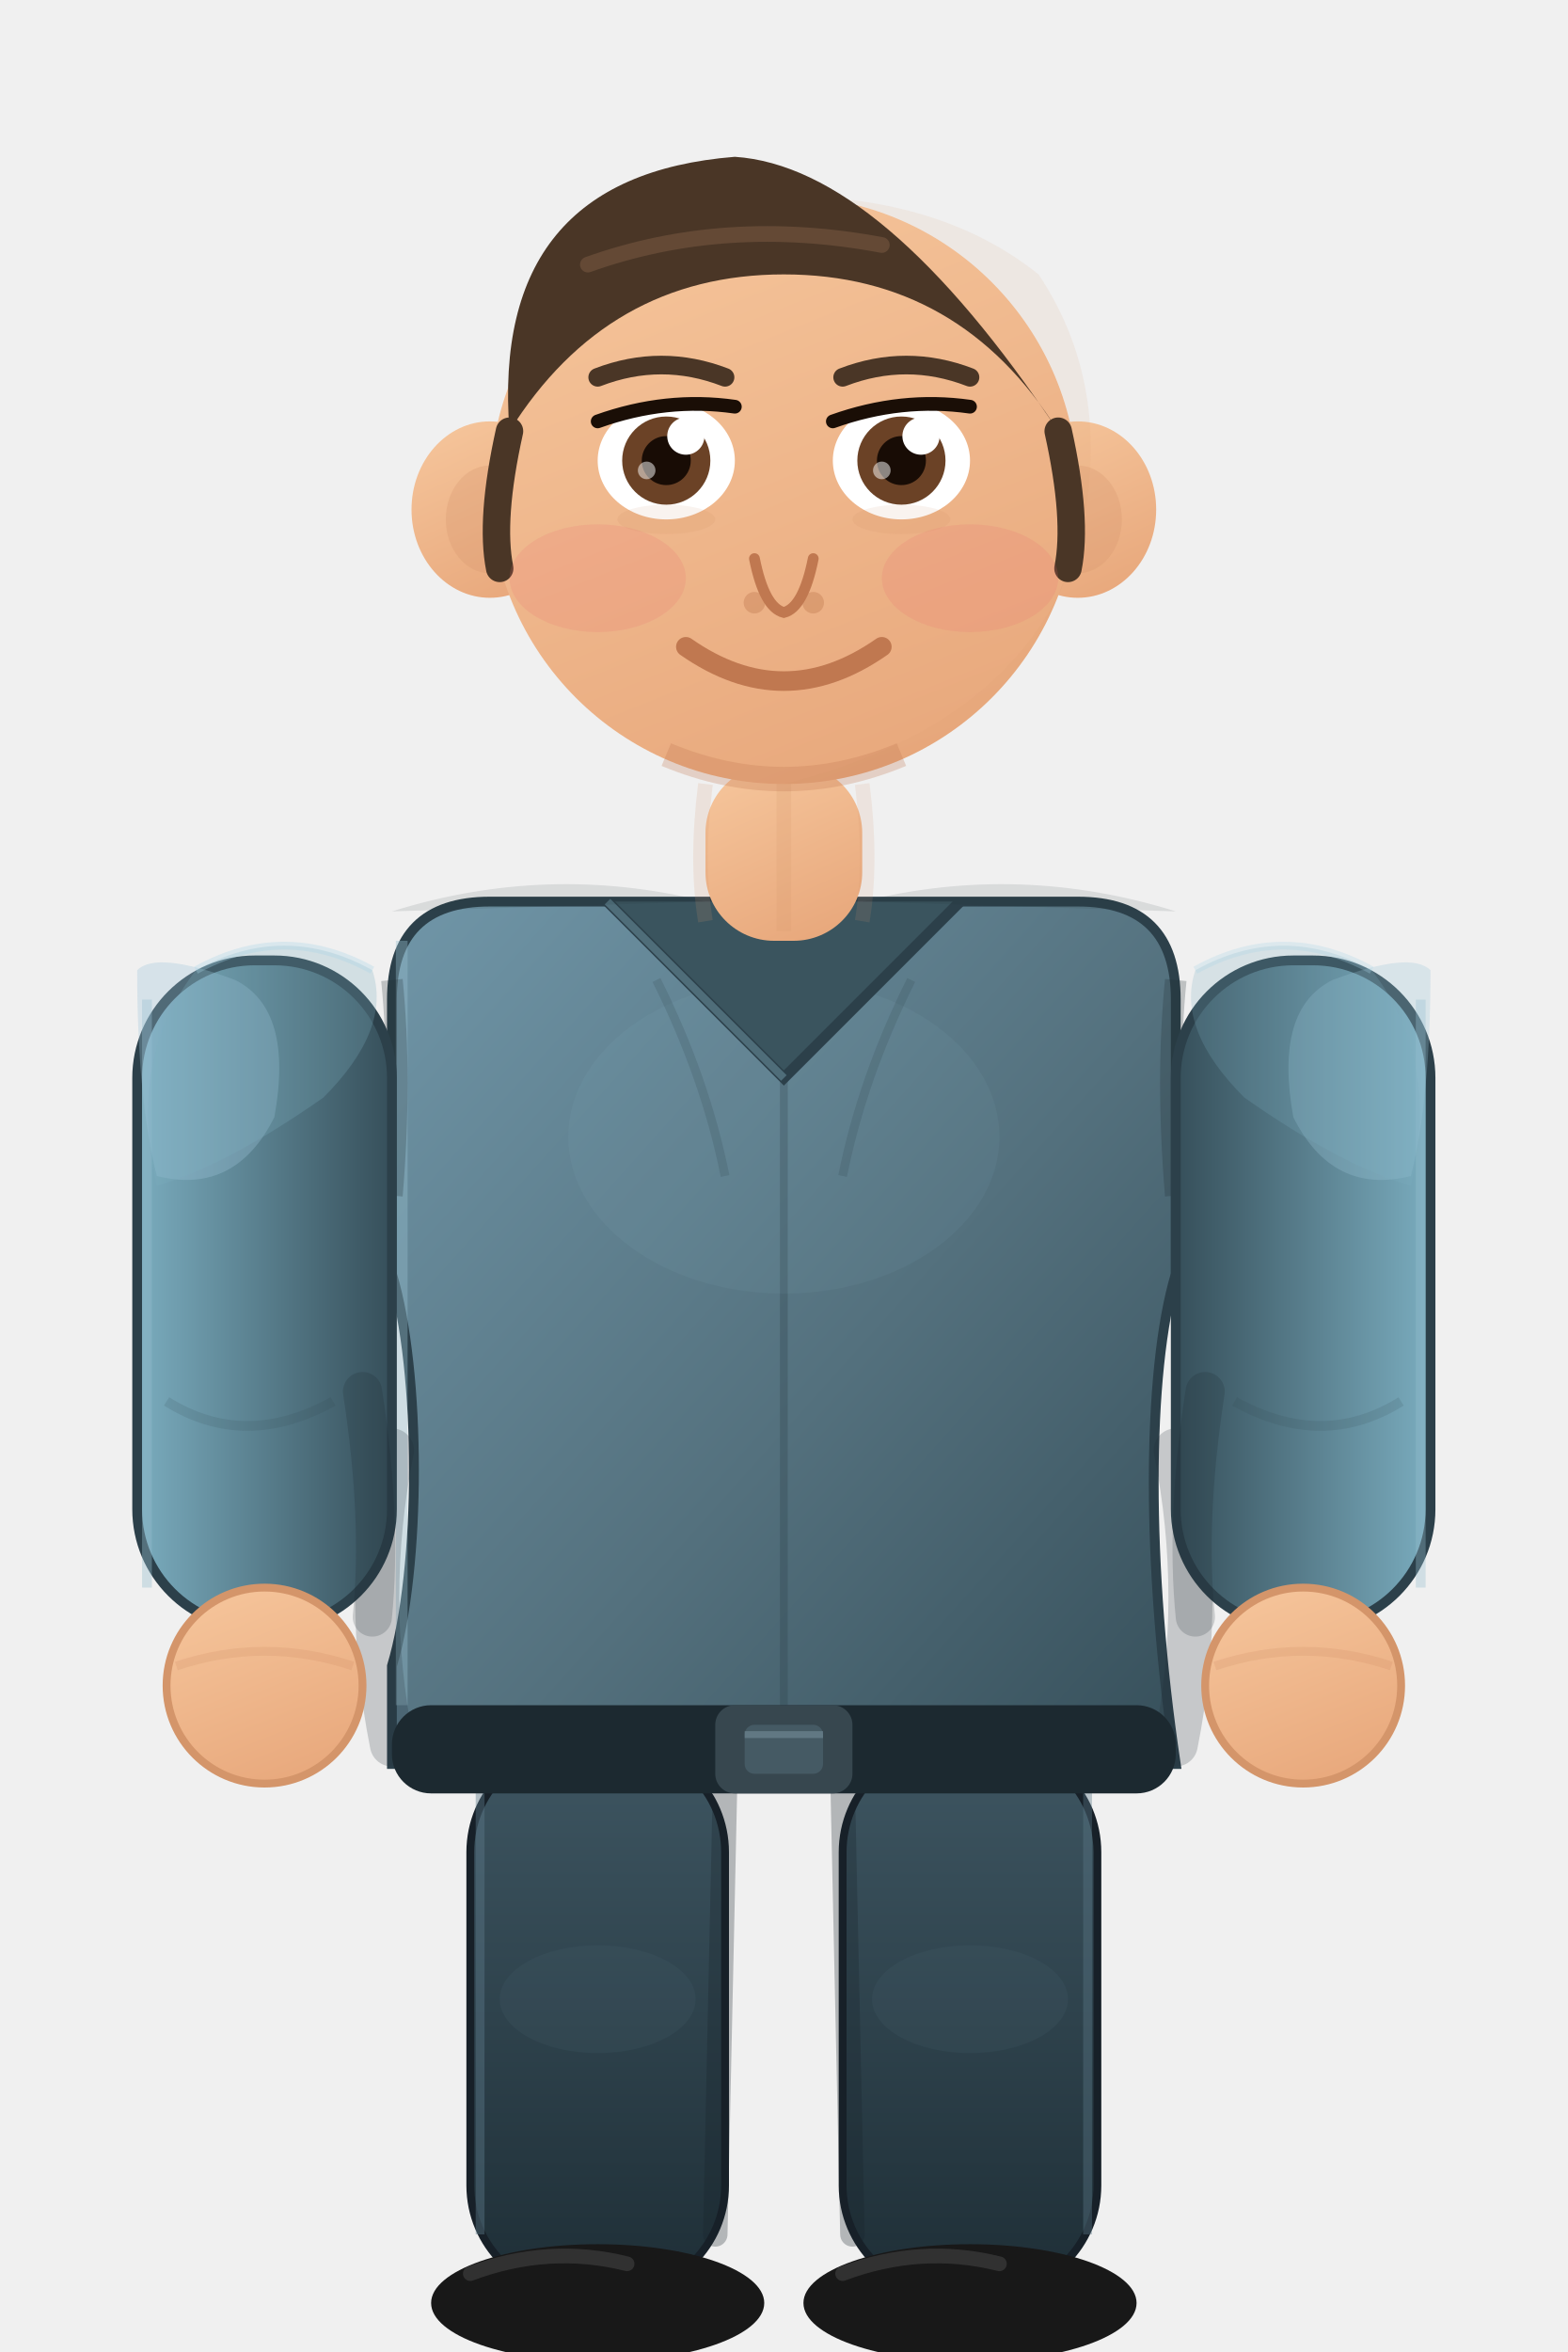
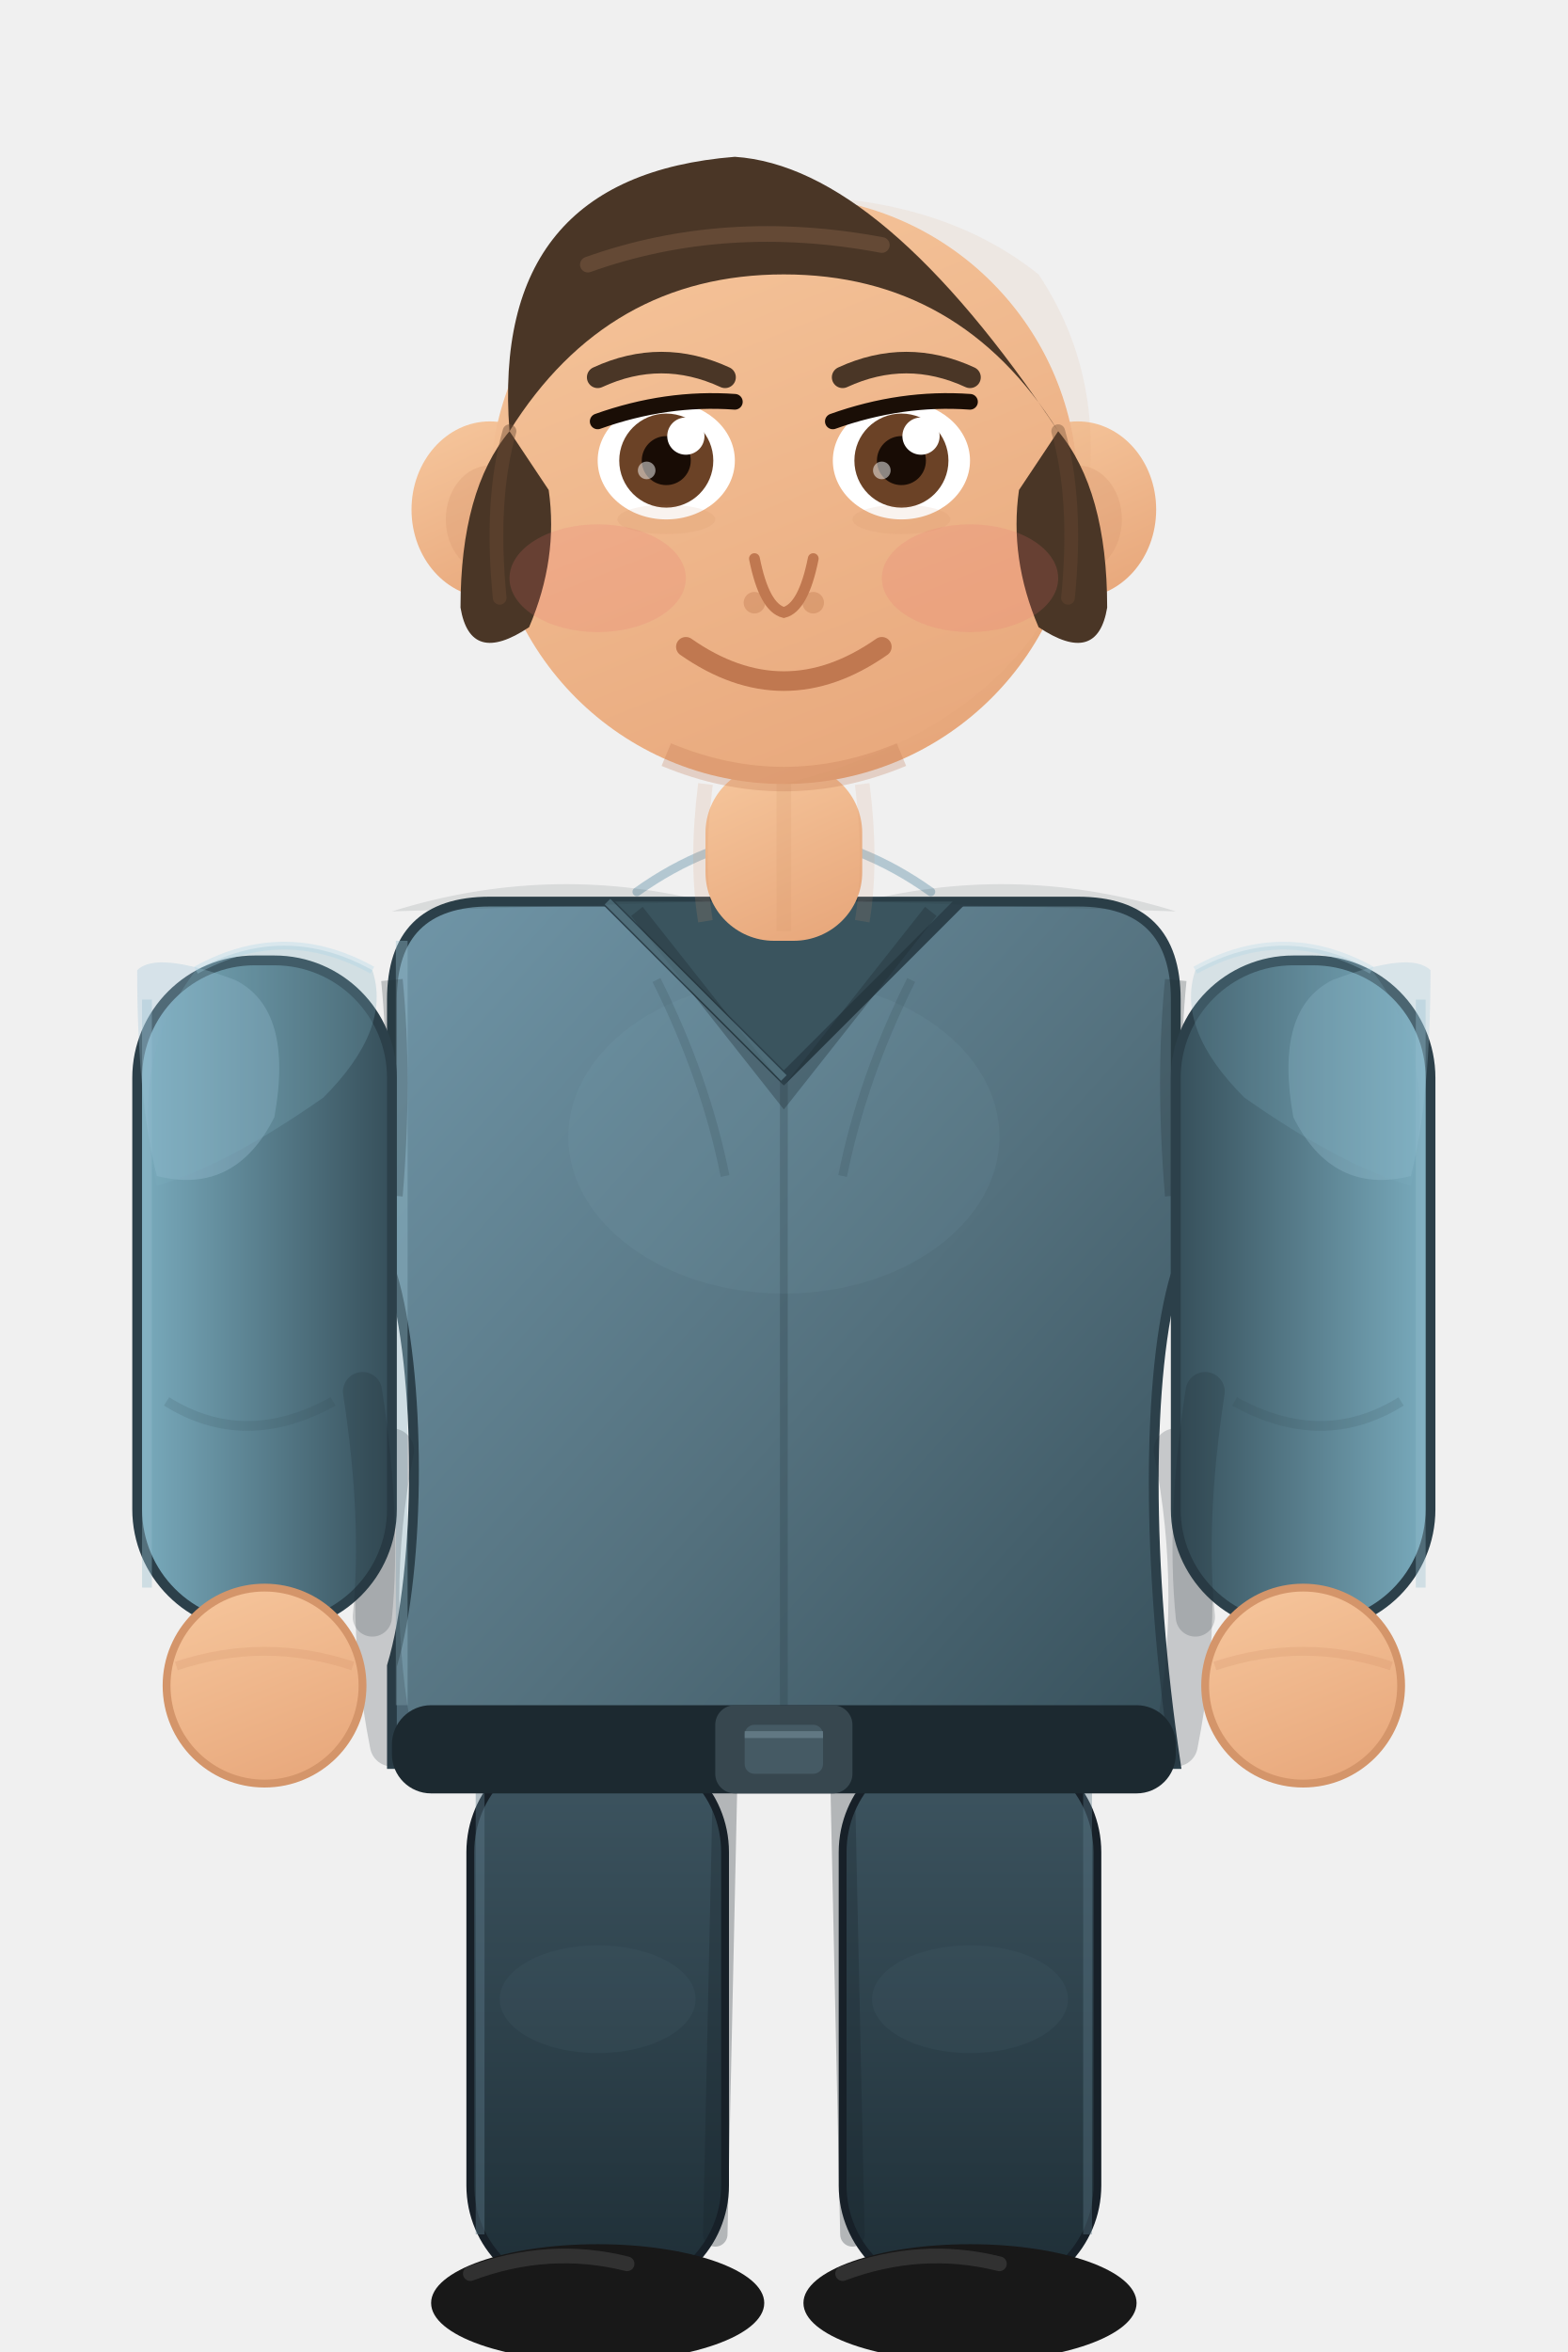
<svg xmlns="http://www.w3.org/2000/svg" viewBox="0 0 160 240">
  <defs>
    <linearGradient id="b2-sk" x1="0.3" y1="0" x2="0.7" y2="1">
      <stop offset="0%" stop-color="#F5C49A" />
      <stop offset="100%" stop-color="#E8A87C" />
    </linearGradient>
    <linearGradient id="b2-sh" x1="0" y1="0" x2="1" y2="1">
      <stop offset="0%" stop-color="#7096a8" />
      <stop offset="55%" stop-color="#54717e" />
      <stop offset="100%" stop-color="#364f5a" />
    </linearGradient>
    <linearGradient id="b2-aL" x1="0" y1="0" x2="1" y2="0">
      <stop offset="0%" stop-color="#7aacbe" />
      <stop offset="100%" stop-color="#364f5a" />
    </linearGradient>
    <linearGradient id="b2-aR" x1="1" y1="0" x2="0" y2="0">
      <stop offset="0%" stop-color="#7aacbe" />
      <stop offset="100%" stop-color="#364f5a" />
    </linearGradient>
    <linearGradient id="b2-pa" x1="0" y1="0" x2="0" y2="1">
      <stop offset="0%" stop-color="#3e5662" />
      <stop offset="100%" stop-color="#1e2e36" />
    </linearGradient>
  </defs>
  <rect x="48" y="178" width="26" height="56" rx="11" fill="url(#b2-pa)" stroke="#172028" stroke-width="0.8" />
  <line x1="49" y1="182" x2="49" y2="228" stroke="#5c7a8a" stroke-width="0.9" opacity="0.42" />
  <rect x="86" y="178" width="26" height="56" rx="11" fill="url(#b2-pa)" stroke="#172028" stroke-width="0.8" />
  <line x1="111" y1="182" x2="111" y2="228" stroke="#5c7a8a" stroke-width="0.9" opacity="0.38" />
  <path d="M 74 182 L 73 228" stroke="#172028" stroke-width="2.5" opacity="0.28" stroke-linecap="round" />
  <path d="M 86 182 L 87 228" stroke="#172028" stroke-width="2.5" opacity="0.28" stroke-linecap="round" />
  <ellipse cx="61" cy="204" rx="10" ry="5.5" fill="#4a6574" opacity="0.16" />
  <ellipse cx="99" cy="204" rx="10" ry="5.5" fill="#4a6574" opacity="0.16" />
  <ellipse cx="61" cy="235" rx="17" ry="6" fill="#181818" />
  <path d="M 48 232 Q 56 229 64 231" fill="none" stroke="#3c3c3c" stroke-width="1.5" stroke-linecap="round" opacity="0.7" />
  <ellipse cx="99" cy="235" rx="17" ry="6" fill="#181818" />
  <path d="M 86 232 Q 94 229 102 231" fill="none" stroke="#3c3c3c" stroke-width="1.5" stroke-linecap="round" opacity="0.7" />
  <path d="M 50 92 Q 40 92 40 102 L 40 130 C 43 140 43 160 40 170 L 40 180 L 120 180 C 117 160 117 140 120 130 L 120 102 Q 120 92 110 92 Z" fill="url(#b2-sh)" stroke="#2c404a" stroke-width="1" />
  <line x1="41" y1="96" x2="41" y2="174" stroke="#96bece" stroke-width="1.2" opacity="0.38" />
  <line x1="80" y1="97" x2="80" y2="178" stroke="#2c404a" stroke-width="0.8" opacity="0.3" />
  <ellipse cx="80" cy="116" rx="22" ry="16" fill="#96bece" opacity="0.07" />
  <path d="M 67 100 Q 72 110 74 120" fill="none" stroke="#2c404a" stroke-width="0.9" opacity="0.18" />
  <path d="M 93 100 Q 88 110 86 120" fill="none" stroke="#2c404a" stroke-width="0.9" opacity="0.18" />
  <path d="M 40 148 Q 37 163 40 178" fill="none" stroke="#1c2930" stroke-width="4.5" opacity="0.20" stroke-linecap="round" />
  <path d="M 120 148 Q 123 163 120 178" fill="none" stroke="#1c2930" stroke-width="4.5" opacity="0.20" stroke-linecap="round" />
  <path d="M 40 100 Q 41 110 40 122" fill="none" stroke="#1c2930" stroke-width="2.2" opacity="0.24" />
  <path d="M 120 100 Q 119 110 120 122" fill="none" stroke="#1c2930" stroke-width="2.2" opacity="0.24" />
+   <path d="M 65 91 Q 72 86 80 85 Q 88 86 95 91" fill="none" stroke="#6090a8" stroke-width="0.9" opacity="0.42" stroke-linecap="round" />
  <path d="M 62 92 L 80 110 L 98 92" fill="#3a545e" stroke="#2c404a" stroke-width="1.1" />
+   <path d="M 65 93 L 80 112 L 95 93" fill="none" stroke="#1c2930" stroke-width="1.5" opacity="0.32" />
  <line x1="62" y1="92" x2="80" y2="110" stroke="#8ec0d2" stroke-width="0.8" opacity="0.35" />
  <rect x="40" y="174" width="80" height="9" rx="4" fill="#1c2930" />
  <rect x="73" y="174" width="14" height="9" rx="2" fill="#37474f" />
  <rect x="76" y="176" width="8" height="5" rx="1" fill="#455a64" />
  <line x1="76" y1="177" x2="84" y2="177" stroke="#78909c" stroke-width="0.7" opacity="0.55" />
  <rect x="14" y="98" width="26" height="68" rx="12" fill="url(#b2-aL)" stroke="#2c404a" stroke-width="1" />
  <line x1="15" y1="102" x2="15" y2="162" stroke="#96bece" stroke-width="1" opacity="0.38" />
  <path d="M 14 99 Q 16 97 24 100 Q 30 103 28 114 Q 24 122 16 120 Q 14 112 14 99 Z" fill="#9cc4d8" opacity="0.32" />
  <rect x="120" y="98" width="26" height="68" rx="12" fill="url(#b2-aR)" stroke="#2c404a" stroke-width="1" />
  <line x1="145" y1="102" x2="145" y2="162" stroke="#96bece" stroke-width="1" opacity="0.35" />
  <path d="M 146 99 Q 144 97 136 100 Q 130 103 132 114 Q 136 122 144 120 Q 146 112 146 99 Z" fill="#9cc4d8" opacity="0.28" />
  <path d="M 37 142 Q 39 155 38 165" fill="none" stroke="#172028" stroke-width="4" opacity="0.18" stroke-linecap="round" />
  <path d="M 123 142 Q 121 155 122 165" fill="none" stroke="#172028" stroke-width="4" opacity="0.18" stroke-linecap="round" />
  <path d="M 17 143 Q 25 148 34 143" fill="none" stroke="#2c404a" stroke-width="1" opacity="0.14" />
  <path d="M 143 143 Q 135 148 126 143" fill="none" stroke="#2c404a" stroke-width="1" opacity="0.14" />
  <circle cx="27" cy="172" r="10" fill="url(#b2-sk)" stroke="#d4956a" stroke-width="0.8" />
  <circle cx="133" cy="172" r="10" fill="url(#b2-sk)" stroke="#d4956a" stroke-width="0.8" />
  <path d="M 18 170 Q 27 167 36 170" fill="none" stroke="#c07850" stroke-width="0.9" opacity="0.16" />
  <path d="M 124 170 Q 133 167 142 170" fill="none" stroke="#c07850" stroke-width="0.9" opacity="0.16" />
  <path d="M 20 99 Q 13 108 16 121 Q 23 119 33 112 Q 40 105 38 99 Q 29 94 20 99 Z" fill="#7aacbe" opacity="0.26" />
  <path d="M 20 99 Q 29 94 38 99" fill="none" stroke="#a8d4e6" stroke-width="0.8" opacity="0.32" />
  <path d="M 140 99 Q 147 108 144 121 Q 137 119 127 112 Q 120 105 122 99 Q 131 94 140 99 Z" fill="#7aacbe" opacity="0.22" />
  <path d="M 140 99 Q 131 94 122 99" fill="none" stroke="#a8d4e6" stroke-width="0.8" opacity="0.28" />
  <rect x="72" y="78" width="16" height="18" rx="7" fill="url(#b2-sk)" />
  <line x1="80" y1="79" x2="80" y2="95" stroke="#d4956a" stroke-width="1.5" opacity="0.18" />
  <path d="M 72 80 Q 71 88 72 94" fill="none" stroke="#d4956a" stroke-width="1.5" opacity="0.16" />
  <path d="M 88 80 Q 89 88 88 94" fill="none" stroke="#d4956a" stroke-width="1.5" opacity="0.14" />
  <path d="M 40 93 Q 56 88 72 92" fill="#1c2930" opacity="0.11" />
  <path d="M 120 93 Q 104 88 88 92" fill="#1c2930" opacity="0.11" />
  <ellipse cx="50" cy="52" rx="8" ry="9" fill="url(#b2-sk)" />
  <ellipse cx="110" cy="52" rx="8" ry="9" fill="url(#b2-sk)" />
  <ellipse cx="50" cy="53" rx="4.5" ry="5.5" fill="#d4956a" opacity="0.28" />
  <ellipse cx="110" cy="53" rx="4.5" ry="5.5" fill="#d4956a" opacity="0.28" />
  <circle cx="80" cy="50" r="30" fill="url(#b2-sk)" />
  <path d="M 80 20 A 30 30 0 0 1 80 80 Q 104 74 110 56 Q 114 40 106 28 Q 96 20 80 20 Z" fill="#d4956a" opacity="0.10" />
  <path d="M 68 77 Q 80 82 92 77" fill="none" stroke="#c07850" stroke-width="2.5" opacity="0.27" />
+   <path d="M 52 44 Q 47 50 47 62 Q 48 68 54 64 Q 57 57 56 50 Z" fill="#4a3626" />
+   <path d="M 108 44 Q 113 50 113 62 Q 112 68 106 64 Q 103 57 104 50 Z" fill="#4a3626" />
  <path d="M 52 44 Q 50 18 75 16 Q 90 17 108 44 Q 98 28 80 28 Q 62 28 52 44 Z" fill="#4a3626" />
  <path d="M 60 27 Q 74 22 90 25" fill="none" stroke="#7d5c44" stroke-width="1.6" stroke-linecap="round" opacity="0.5" />
-   <path d="M 52 44 Q 50 53 51 58" stroke="#4a3626" stroke-width="2.8" fill="none" stroke-linecap="round" />
-   <path d="M 108 44 Q 110 53 109 58" stroke="#4a3626" stroke-width="2.8" fill="none" stroke-linecap="round" />
-   <path d="M 61 38.5 Q 67.5 36 74 38.5" fill="none" stroke="#4a3626" stroke-width="1.9" stroke-linecap="round" />
-   <path d="M 86 38.5 Q 92.5 36 99 38.5" fill="none" stroke="#4a3626" stroke-width="1.9" stroke-linecap="round" />
+   <path d="M 52 44 Q 50 51 51 61" fill="none" stroke="#6b4a33" stroke-width="1.4" stroke-linecap="round" opacity="0.45" />
+   <path d="M 108 44 Q 110 51 109 61" fill="none" stroke="#6b4a33" stroke-width="1.4" stroke-linecap="round" opacity="0.38" />
+   <path d="M 61 38.5 Q 67.5 35.5 74 38.5" fill="none" stroke="#4a3626" stroke-width="2.2" stroke-linecap="round" />
+   <path d="M 86 38.5 Q 92.5 35.5 99 38.5" fill="none" stroke="#4a3626" stroke-width="2.2" stroke-linecap="round" />
  <ellipse cx="68" cy="47" rx="7" ry="6" fill="white" />
  <ellipse cx="92" cy="47" rx="7" ry="6" fill="white" />
-   <circle cx="68" cy="47" r="4.5" fill="#6B4226" />
-   <circle cx="92" cy="47" r="4.5" fill="#6B4226" />
+   <circle cx="68" cy="47" r="4.8" fill="#6B4226" />
+   <circle cx="92" cy="47" r="4.8" fill="#6B4226" />
  <circle cx="68" cy="47" r="2.5" fill="#180c05" />
  <circle cx="92" cy="47" r="2.5" fill="#180c05" />
  <circle cx="70" cy="44.5" r="1.9" fill="white" />
  <circle cx="94" cy="44.5" r="1.9" fill="white" />
  <circle cx="66" cy="48" r="0.9" fill="white" opacity="0.5" />
  <circle cx="90" cy="48" r="0.9" fill="white" opacity="0.5" />
  <ellipse cx="68" cy="53" rx="5" ry="1.5" fill="#c07850" opacity="0.09" />
  <ellipse cx="92" cy="53" rx="5" ry="1.5" fill="#c07850" opacity="0.09" />
-   <path d="M 61 43 Q 68 40.5 75 41.5" fill="none" stroke="#1a0e06" stroke-width="1.4" stroke-linecap="round" />
-   <path d="M 85 43 Q 92 40.5 99 41.5" fill="none" stroke="#1a0e06" stroke-width="1.4" stroke-linecap="round" />
+   <path d="M 61 43 Q 68 40.5 75 41" fill="none" stroke="#1a0e06" stroke-width="1.6" stroke-linecap="round" />
+   <path d="M 85 43 Q 92 40.5 99 41" fill="none" stroke="#1a0e06" stroke-width="1.6" stroke-linecap="round" />
  <path d="M 77 57 Q 78 62 80 62.5 Q 82 62 83 57" fill="none" stroke="#c07850" stroke-width="1.1" stroke-linecap="round" />
  <circle cx="77" cy="61.5" r="1.1" fill="#c07850" opacity="0.38" />
  <circle cx="83" cy="61.5" r="1.1" fill="#c07850" opacity="0.38" />
  <path d="M 70 66 Q 80 73 90 66" stroke="#c07850" stroke-width="2" fill="none" stroke-linecap="round" />
  <ellipse cx="61" cy="59" rx="9" ry="5.5" fill="#e87070" opacity="0.18" />
  <ellipse cx="99" cy="59" rx="9" ry="5.5" fill="#e87070" opacity="0.18" />
</svg>
